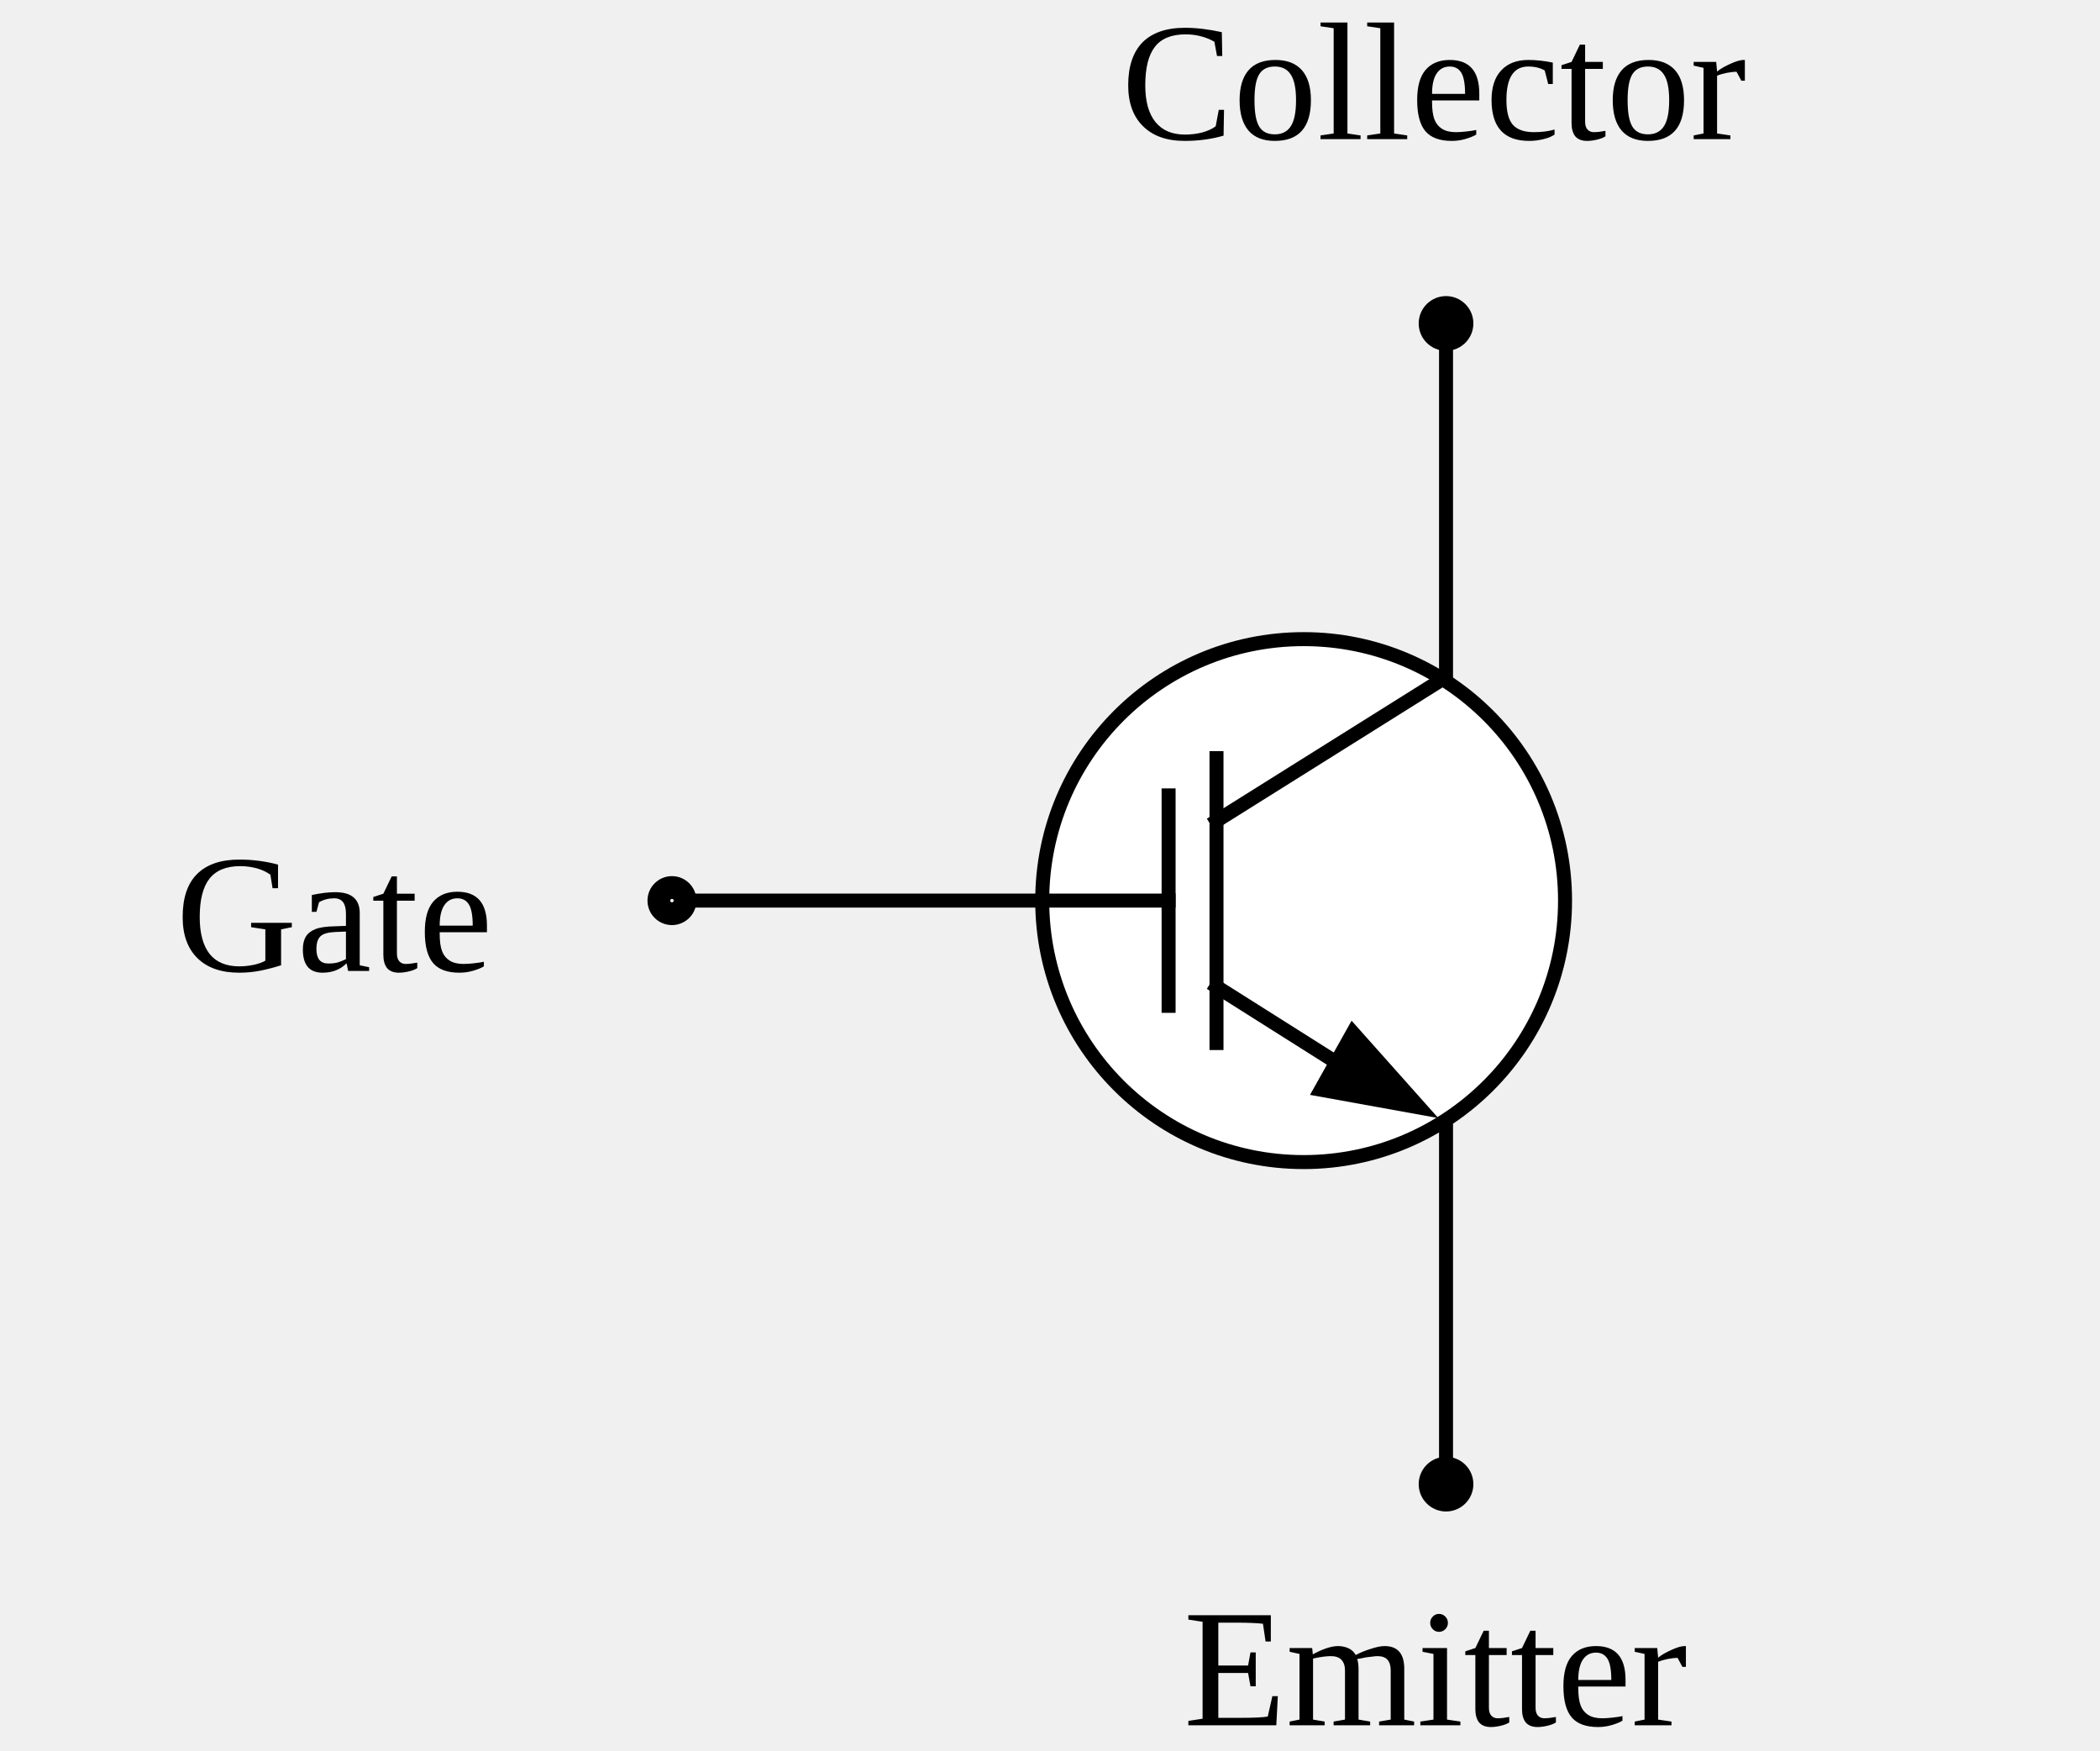
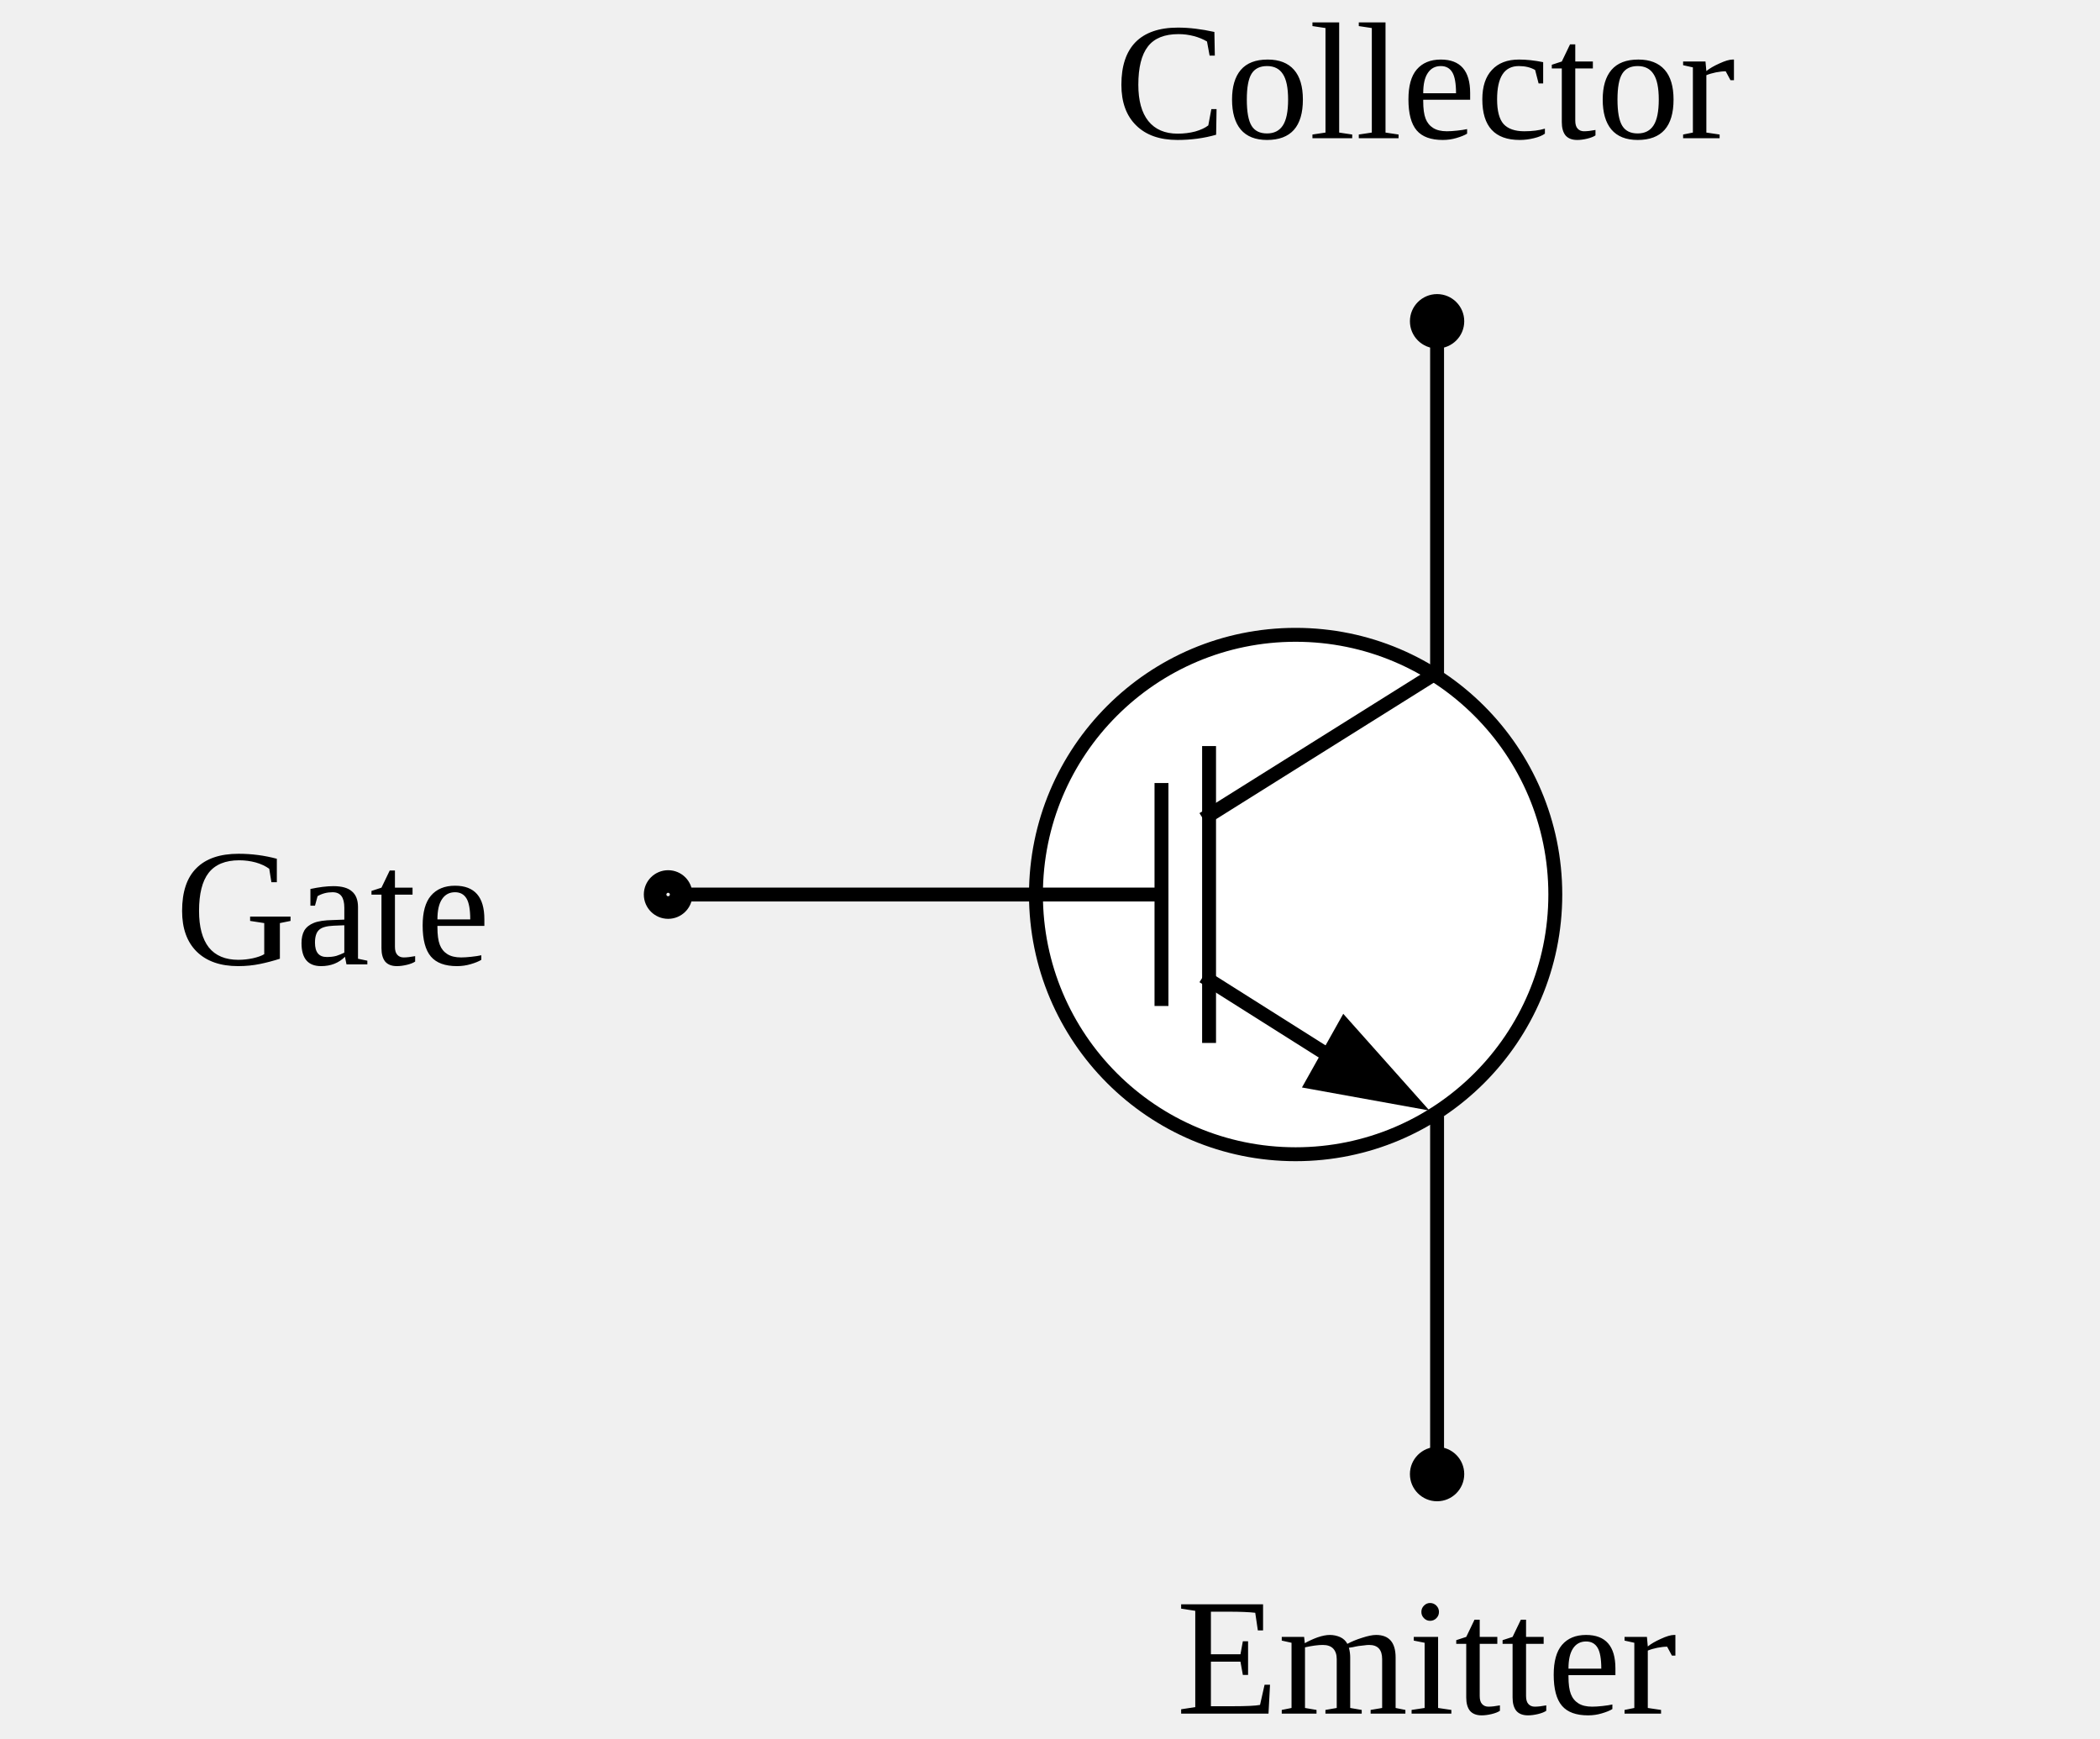
- <svg xmlns="http://www.w3.org/2000/svg" width="100%" height="100%" viewBox="0 0 150 125" version="1.1" xml:space="preserve" style="fill-rule:evenodd;clip-rule:evenodd;stroke-linecap:square;stroke-linejoin:round;stroke-miterlimit:1.5;">
-   <rect id="IGBT_symbol" x="0" y="0.114" width="150" height="124.231" style="fill:none;" />
+ <svg xmlns="http://www.w3.org/2000/svg" width="100%" height="100%" viewBox="0 0 151 125" version="1.1" xml:space="preserve" style="fill-rule:evenodd;clip-rule:evenodd;stroke-linecap:square;stroke-linejoin:round;stroke-miterlimit:1.5;">
+   <rect id="IGBT_symbol" x="0.045" y="0.114" width="150" height="124.231" style="fill:none;" />
  <g id="IGBT_symbol1">
    <g>
      <g>
-         <circle cx="93.117" cy="64.313" r="18.672" style="fill:#fff;stroke:#000;stroke-width:1px;" />
-         <path d="M86.893,54.141l-0,20.344" style="fill:none;stroke:#000;stroke-width:1px;" />
-         <path d="M83.471,56.798l-0,15.03" style="fill:none;stroke:#000;stroke-width:1px;" />
        <g>
-           <path d="M83.471,64.313l-34.226,-0" style="fill:none;" />
-           <path d="M47.997,65.561c-0.689,0 -1.248,-0.559 -1.248,-1.248c-0,-0.689 0.559,-1.248 1.248,-1.248c0.689,-0 1.248,0.559 1.248,1.248c0,0.689 -0.559,1.248 -1.248,1.248Zm0,-0.624c-0.344,0 -0.624,-0.28 -0.624,-0.624c0,-0.345 0.28,-0.624 0.624,-0.624c0.345,-0 0.624,0.279 0.624,0.624c0,0.344 -0.279,0.624 -0.624,0.624Z" style="fill:none;stroke:#000;stroke-width:1px;stroke-linecap:butt;stroke-linejoin:miter;stroke-miterlimit:10;" />
-           <path d="M83.471,64.313l-34.226,-0" style="fill:none;stroke:#000;stroke-width:1px;" />
+           <circle cx="93.162" cy="64.313" r="18.672" style="fill:#fff;stroke:#000;stroke-width:1px;" />
+           <g>
+             <path d="M83.516,64.313l-34.226,-0" style="fill:none;" />
+             <path d="M48.042,65.561c-0.689,0 -1.248,-0.559 -1.248,-1.248c-0,-0.689 0.559,-1.248 1.248,-1.248c0.689,-0 1.248,0.559 1.248,1.248c0,0.689 -0.559,1.248 -1.248,1.248Zm0,-0.624c-0.344,0 -0.624,-0.28 -0.624,-0.624c0,-0.345 0.28,-0.624 0.624,-0.624c0.345,-0 0.624,0.279 0.624,0.624c0,0.344 -0.279,0.624 -0.624,0.624Z" style="fill:none;stroke:#000;stroke-width:1px;stroke-linecap:butt;stroke-linejoin:miter;stroke-miterlimit:10;" />
+             <path d="M83.516,64.313l-34.226,-0" style="fill:none;stroke:#000;stroke-width:1px;" />
+           </g>
+           <path d="M105.286,23.097c-0,-1.078 -0.875,-1.953 -1.953,-1.953c-1.078,0 -1.953,0.875 -1.953,1.953c-0,1.078 0.875,1.954 1.953,1.954c1.078,-0 1.953,-0.876 1.953,-1.954Z" />
+           <path d="M103.333,23.097l-0,25.248l-16.395,10.275" style="fill:none;stroke:#000;stroke-width:1px;" />
+           <path d="M101.38,105.983c-0,1.078 0.875,1.953 1.953,1.953c1.078,-0 1.953,-0.875 1.953,-1.953c-0,-1.078 -0.875,-1.954 -1.953,-1.954c-1.078,0 -1.953,0.876 -1.953,1.954Z" />
+           <path d="M103.333,105.983l-0,-25.248" style="fill:none;stroke:#000;stroke-width:1px;" />
+           <path d="M98.475,77.747l-11.537,-7.287" style="fill:none;stroke:#000;stroke-width:1px;" />
        </g>
-         <path d="M105.241,23.097c-0,-1.078 -0.875,-1.953 -1.953,-1.953c-1.078,0 -1.953,0.875 -1.953,1.953c-0,1.078 0.875,1.954 1.953,1.954c1.078,-0 1.953,-0.876 1.953,-1.954Z" />
-         <path d="M103.288,23.097l-0,25.248l-16.395,10.275" style="fill:none;stroke:#000;stroke-width:1px;" />
-         <path d="M101.335,105.983c-0,1.078 0.875,1.953 1.953,1.953c1.078,-0 1.953,-0.875 1.953,-1.953c-0,-1.078 -0.875,-1.954 -1.953,-1.954c-1.078,0 -1.953,0.876 -1.953,1.954Z" />
-         <path d="M103.288,105.983l-0,-25.248" style="fill:none;stroke:#000;stroke-width:1px;" />
-         <path d="M98.43,77.747l-11.537,-7.287" style="fill:none;stroke:#000;stroke-width:1px;" />
-         <path d="M102.737,79.843l-9.165,-1.657l2.97,-5.297l6.195,6.954Z" />
-         <g transform="matrix(12,0,0,12,35.2005,69.3385)" />
-         <text x="12.548px" y="69.338px" style="font-family:'TimesNewRomanPSMT', 'Times New Roman', serif;font-size:12px;">Gate</text>
+         <path d="M86.938,54.141l-0,20.344" style="fill:none;stroke:#000;stroke-width:1px;" />
+         <path d="M83.516,56.798l-0,15.03" style="fill:none;stroke:#000;stroke-width:1px;" />
+         <path d="M102.782,79.843l-9.165,-1.657l2.97,-5.297l6.195,6.954Z" />
+         <g transform="matrix(12,0,0,12,35.2455,69.3385)" />
+         <text x="12.593px" y="69.338px" style="font-family:'TimesNewRomanPSMT', 'Times New Roman', serif;font-size:12px;">Gate</text>
      </g>
-       <g transform="matrix(12,0,0,12,124.742,9.9341)" />
-       <text x="80.087px" y="9.934px" style="font-family:'TimesNewRomanPSMT', 'Times New Roman', serif;font-size:12px;">Collector</text>
-       <g transform="matrix(12,0,0,12,120.527,123.202)" />
-       <text x="84.539px" y="123.202px" style="font-family:'TimesNewRomanPSMT', 'Times New Roman', serif;font-size:12px;">Emitter</text>
+       <g transform="matrix(12,0,0,12,124.787,9.9341)" />
+       <text x="80.132px" y="9.934px" style="font-family:'TimesNewRomanPSMT', 'Times New Roman', serif;font-size:12px;">Collector</text>
+       <g transform="matrix(12,0,0,12,120.572,123.202)" />
+       <text x="84.584px" y="123.202px" style="font-family:'TimesNewRomanPSMT', 'Times New Roman', serif;font-size:12px;">Emitter</text>
    </g>
  </g>
</svg>
